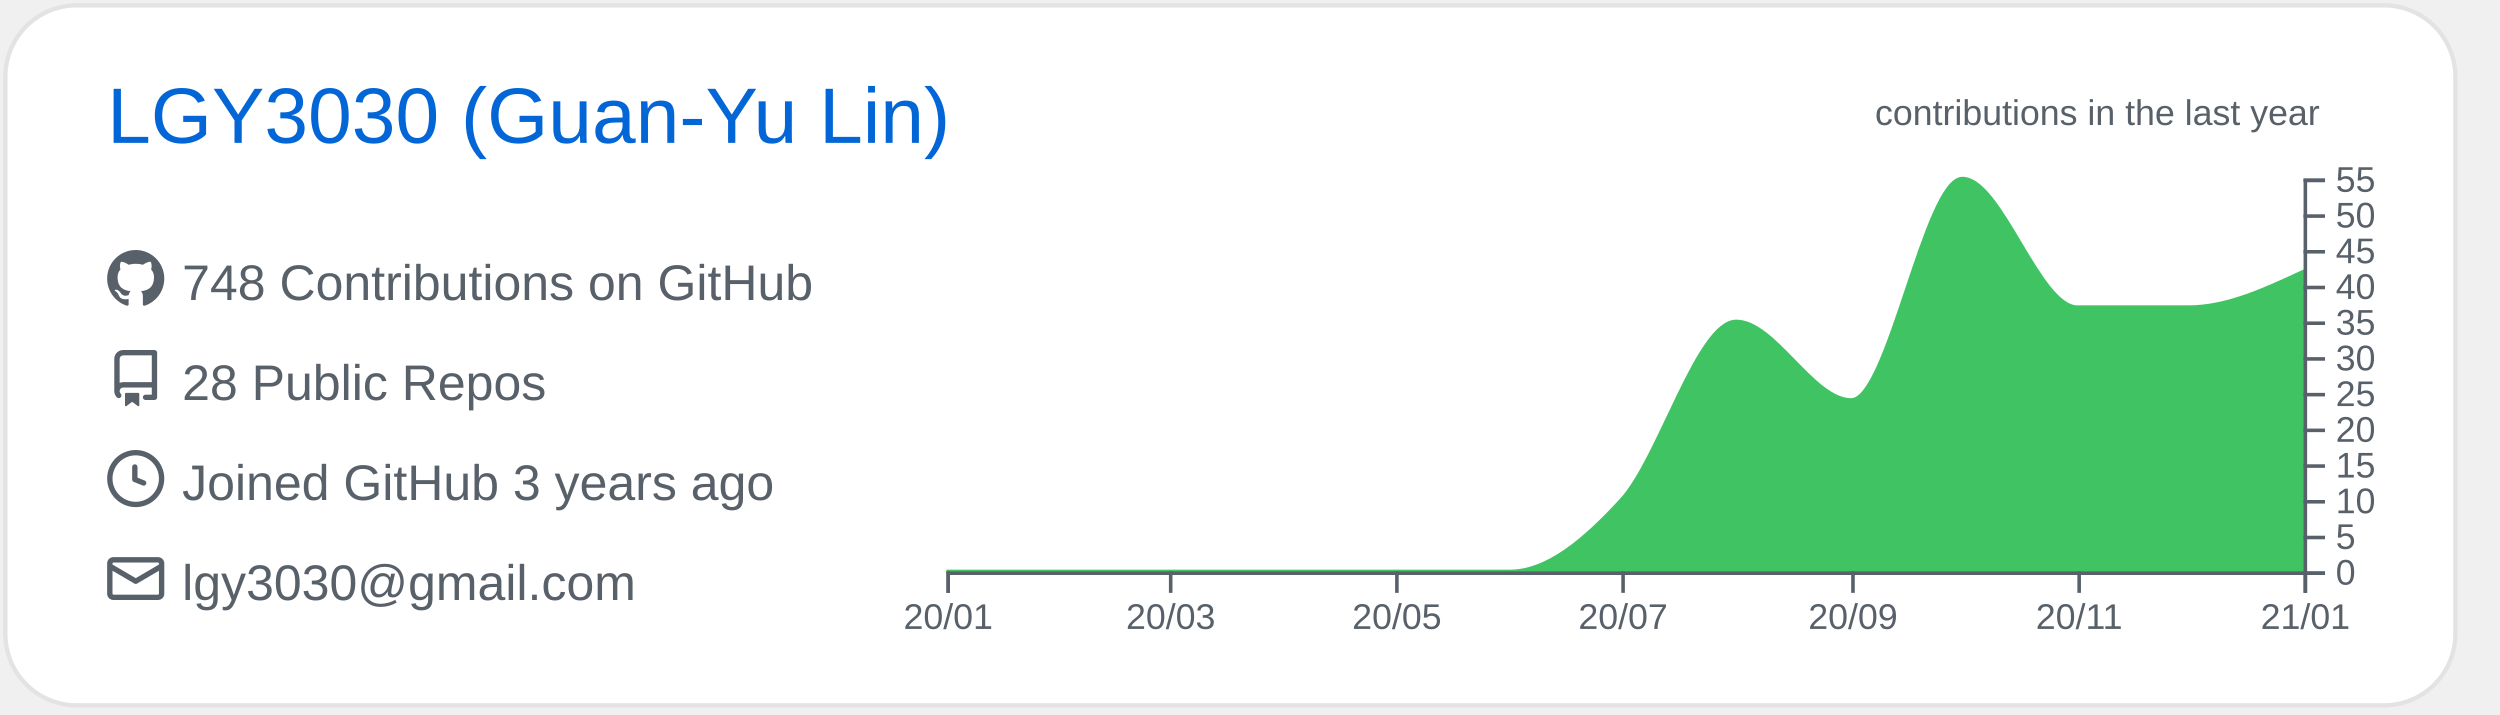
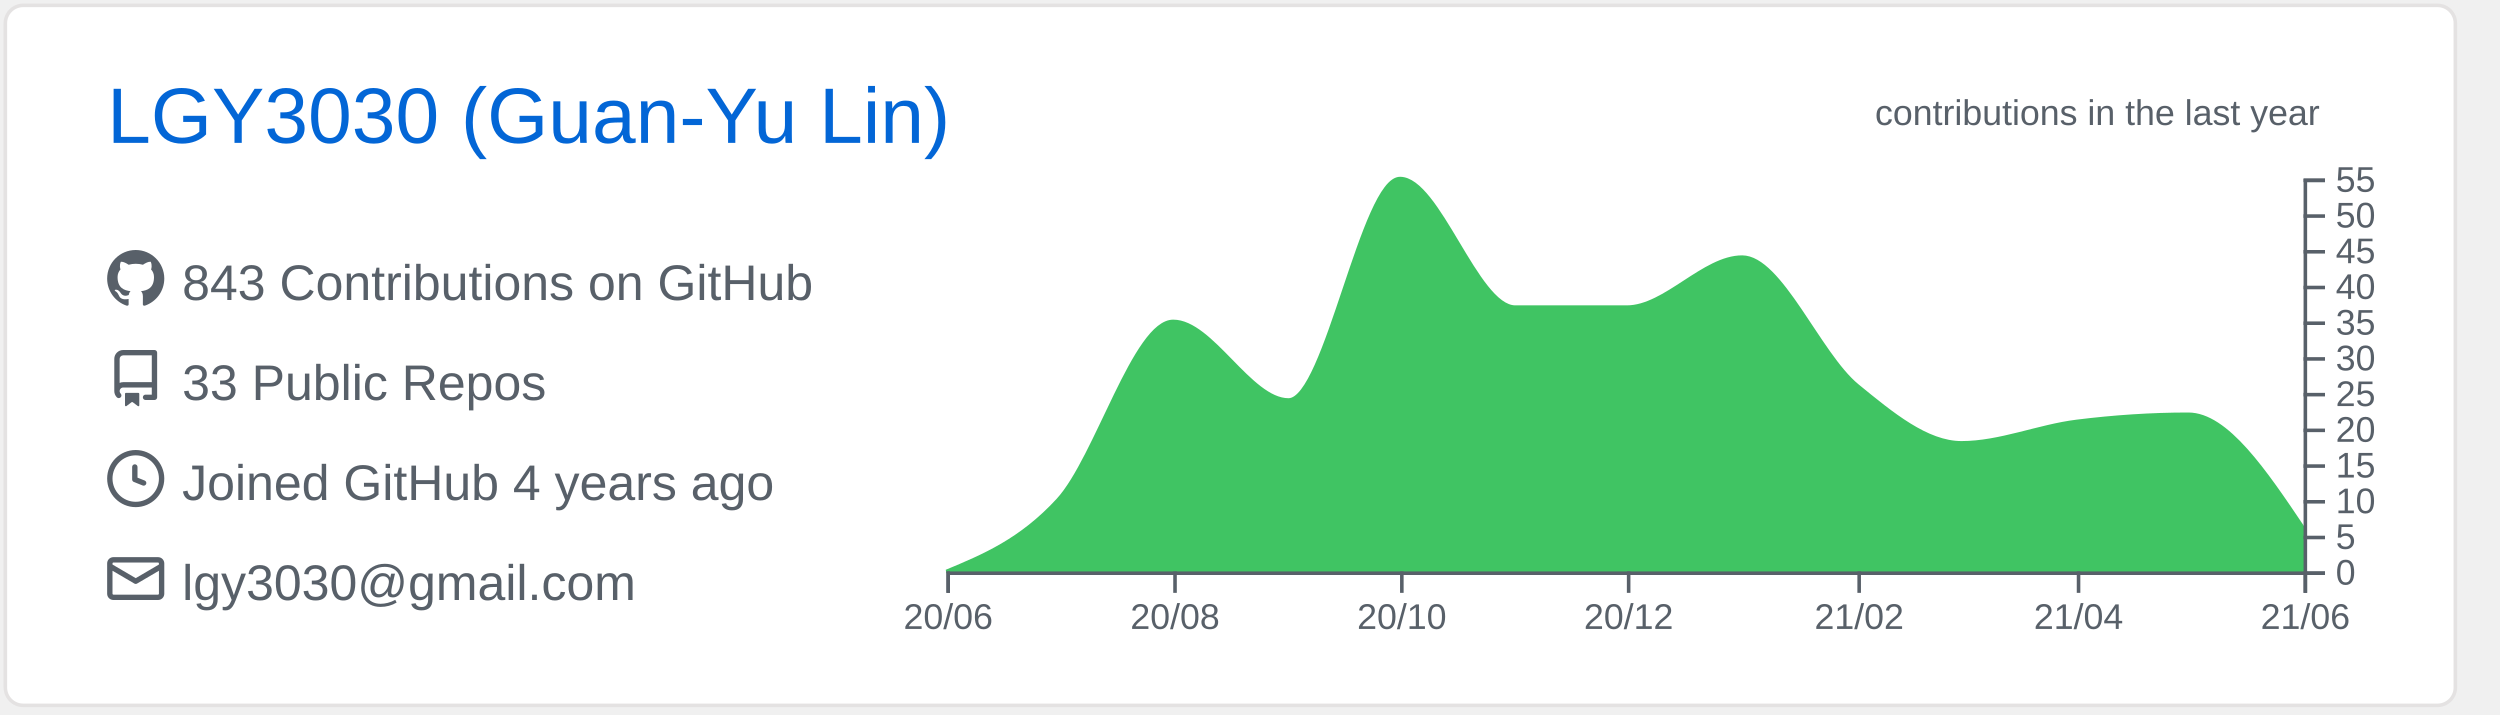
<svg xmlns="http://www.w3.org/2000/svg" width="700" height="200" viewBox="0 0 700 200">
  <style>* {
          font-family: Ubuntu, 'Lucida Grande', Arial, Helvetica, sans-serif
        }</style>
-   <rect x="1.5" y="1.5" rx="20" ry="20" height="98%" width="98%" stroke="#e4e2e2" stroke-width="1.2" fill="#ffffff" stroke-opacity="1" />
+   <rect x="1.5" y="1.5" rx="5" ry="5" height="98%" width="98%" stroke="#e4e2e2" stroke-width="1" fill="#ffffff" stroke-opacity="1" />
  <text x="30" y="40" style="font-size: 22px; fill: #0366d6;">LGY3030 (Guan-Yu Lin)</text>
  <g transform="translate(0,40)">
    <g transform="translate(30,30)">
      <g transform="translate(0,0)" width="14" height="14" fill="#586069">
        <path fill-rule="evenodd" d="M8 0C3.58 0 0 3.58 0 8c0 3.54 2.29 6.53 5.47 7.59.4.07.55-.17.55-.38 0-.19-.01-.82-.01-1.49-2.01.37-2.53-.49-2.69-.94-.09-.23-.48-.94-.82-1.13-.28-.15-.68-.52-.01-.53.63-.01 1.08.58 1.23.82.72 1.21 1.87.87 2.33.66.07-.52.28-.87.51-1.07-1.78-.2-3.64-.89-3.64-3.95 0-.87.31-1.59.82-2.15-.08-.2-.36-1.02.08-2.12 0 0 .67-.21 2.2.82.64-.18 1.32-.27 2-.27.68 0 1.36.09 2 .27 1.53-1.04 2.2-.82 2.2-.82.44 1.1.16 1.92.08 2.12.51.56.82 1.27.82 2.15 0 3.07-1.87 3.75-3.65 3.95.29.25.54.73.54 1.48 0 1.07-.01 1.93-.01 2.2 0 .21.15.46.55.38A8.013 8.013 0 0016 8c0-4.42-3.58-8-8-8z" />
      </g>
      <g transform="translate(0,28)" width="14" height="14" fill="#586069">
        <path fill-rule="evenodd" d="M2 2.5A2.5 2.5 0 014.5 0h8.75a.75.75 0 01.75.75v12.5a.75.75 0 01-.75.75h-2.5a.75.75 0 110-1.5h1.75v-2h-8a1 1 0 00-.714 1.7.75.75 0 01-1.072 1.05A2.495 2.495 0 012 11.5v-9zm10.5-1V9h-8c-.356 0-.694.074-1 .208V2.5a1 1 0 011-1h8zM5 12.25v3.25a.25.25 0 00.4.2l1.45-1.087a.25.25 0 01.3 0L8.6 15.7a.25.25 0 00.4-.2v-3.25a.25.25 0 00-.25-.25h-3.5a.25.25 0 00-.25.25z" />
      </g>
      <g transform="translate(0,56)" width="14" height="14" fill="#586069">
        <path fill-rule="evenodd" d="M1.5 8a6.5 6.5 0 1113 0 6.5 6.5 0 01-13 0zM8 0a8 8 0 100 16A8 8 0 008 0zm.5 4.75a.75.75 0 00-1.5 0v3.5a.75.75 0 00.471.696l2.5 1a.75.75 0 00.557-1.392L8.5 7.742V4.75z" />
      </g>
      <g transform="translate(0,84)" width="14" height="14" fill="#586069">
        <path fill-rule="evenodd" d="M1.75 2A1.75 1.75 0 000 3.75v.736a.75.75 0 000 .027v7.737C0 13.216.784 14 1.75 14h12.5A1.75 1.75 0 0016 12.25v-8.5A1.75 1.75 0 0014.25 2H1.75zM14.5 4.07v-.32a.25.25 0 00-.25-.25H1.75a.25.25 0 00-.25.25v.32L8 7.88l6.5-3.81zm-13 1.74v6.441c0 .138.112.25.25.25h12.5a.25.25 0 00.25-.25V5.809L8.38 9.397a.75.75 0 01-.76 0L1.5 5.809z" />
      </g>
-       <text x="21" y="14" style="fill: #586069; font-size: 14px;">748 Contributions on GitHub</text>
-       <text x="21" y="42" style="fill: #586069; font-size: 14px;">28 Public Repos</text>
-       <text x="21" y="70" style="fill: #586069; font-size: 14px;">Joined GitHub 3 years ago</text>
+       <text x="21" y="14" style="fill: #586069; font-size: 14px;">843 Contributions on GitHub</text>
+       <text x="21" y="42" style="fill: #586069; font-size: 14px;">33 Public Repos</text>
+       <text x="21" y="70" style="fill: #586069; font-size: 14px;">Joined GitHub 4 years ago</text>
      <text x="21" y="98" style="fill: #586069; font-size: 14px;">lgy3030@gmail.com</text>
    </g>
    <g color="#40c463" transform="translate(295,10)">
-       <path transform="translate(-30,0)" stroke="#40c463" fill="#40c463" opacity="1" d="M0,110C10.729,110,21.457,110,32.186,110C42.222,110,52.259,110,62.295,110C73.024,110,83.752,110,94.481,110C104.863,110,115.246,110,125.628,110C136.357,110,147.086,110,157.814,110C168.197,110,178.579,101.32,188.962,90C199.69,78.302,210.419,40,221.148,40C231.876,40,242.605,62,253.333,62C263.716,62,274.098,0,284.481,0C295.209,0,305.938,36,316.667,36C327.049,36,337.432,36,347.814,36C358.543,36,369.271,31,380,26L380,110C369.271,110,358.543,110,347.814,110C337.432,110,327.049,110,316.667,110C305.938,110,295.209,110,284.481,110C274.098,110,263.716,110,253.333,110C242.605,110,231.876,110,221.148,110C210.419,110,199.69,110,188.962,110C178.579,110,168.197,110,157.814,110C147.086,110,136.357,110,125.628,110C115.246,110,104.863,110,94.481,110C83.752,110,73.024,110,62.295,110C52.259,110,42.222,110,32.186,110C21.457,110,10.729,110,0,110Z" />
+       <path transform="translate(-30,0)" stroke="#40c463" fill="#40c463" opacity="1" d="M0,110C10.411,105.66,20.822,101.32,31.233,90C41.991,78.302,52.749,40,63.507,40C74.265,40,85.023,62,95.781,62C106.192,62,116.603,0,127.014,0C137.772,0,148.53,36,159.288,36C169.699,36,180.11,36,190.521,36C201.279,36,212.037,22,222.795,22C233.553,22,244.311,49.203,255.068,58C264.785,65.946,274.502,74,284.219,74C294.977,74,305.735,69.334,316.493,68C326.904,66.709,337.315,66,347.726,66C358.484,66,369.242,82,380,98L380,110C369.242,110,358.484,110,347.726,110C337.315,110,326.904,110,316.493,110C305.735,110,294.977,110,284.219,110C274.502,110,264.785,110,255.068,110C244.311,110,233.553,110,222.795,110C212.037,110,201.279,110,190.521,110C180.11,110,169.699,110,159.288,110C148.53,110,137.772,110,127.014,110C116.603,110,106.192,110,95.781,110C85.023,110,74.265,110,63.507,110C52.749,110,41.991,110,31.233,110C20.822,110,10.411,110,0,110Z" />
      <g color="#586069" transform="translate(-30,110)" fill="none" font-size="10" font-family="sans-serif" text-anchor="middle">
        <path class="domain" stroke="currentColor" d="M0.5,6V0.5H380.5V6" />
        <g class="tick" opacity="1" transform="translate(0.5,0)">
          <line stroke="currentColor" y2="6" />
-           <text fill="currentColor" y="9" dy="0.71em">20/01</text>
+           <text fill="currentColor" y="9" dy="0.71em">20/06</text>
        </g>
-         <g class="tick" opacity="1" transform="translate(-18960.046,0)">
+         <g class="tick" opacity="1" transform="translate(-19170.24,0)">
          <line stroke="currentColor" y2="6" />
          <text fill="currentColor" y="9" dy="0.71em">70/01</text>
        </g>
-         <g class="tick" opacity="1" transform="translate(62.79508,0)">
+         <g class="tick" opacity="1" transform="translate(64.00685,0)">
          <line stroke="currentColor" y2="6" />
-           <text fill="currentColor" y="9" dy="0.71em">20/03</text>
+           <text fill="currentColor" y="9" dy="0.71em">20/08</text>
        </g>
-         <g class="tick" opacity="1" transform="translate(-18960.046,0)">
+         <g class="tick" opacity="1" transform="translate(-19170.24,0)">
          <line stroke="currentColor" y2="6" />
          <text fill="currentColor" y="9" dy="0.71em">70/01</text>
        </g>
-         <g class="tick" opacity="1" transform="translate(126.1284,0)">
+         <g class="tick" opacity="1" transform="translate(127.5137,0)">
          <line stroke="currentColor" y2="6" />
-           <text fill="currentColor" y="9" dy="0.71em">20/05</text>
+           <text fill="currentColor" y="9" dy="0.71em">20/10</text>
        </g>
-         <g class="tick" opacity="1" transform="translate(-18960.046,0)">
+         <g class="tick" opacity="1" transform="translate(-19170.24,0)">
          <line stroke="currentColor" y2="6" />
          <text fill="currentColor" y="9" dy="0.71em">70/01</text>
        </g>
-         <g class="tick" opacity="1" transform="translate(189.4617,0)">
+         <g class="tick" opacity="1" transform="translate(191.0205,0)">
          <line stroke="currentColor" y2="6" />
-           <text fill="currentColor" y="9" dy="0.71em">20/07</text>
+           <text fill="currentColor" y="9" dy="0.71em">20/12</text>
        </g>
-         <g class="tick" opacity="1" transform="translate(-18960.046,0)">
+         <g class="tick" opacity="1" transform="translate(-19170.24,0)">
          <line stroke="currentColor" y2="6" />
          <text fill="currentColor" y="9" dy="0.71em">70/01</text>
        </g>
-         <g class="tick" opacity="1" transform="translate(253.8333,0)">
+         <g class="tick" opacity="1" transform="translate(255.5685,0)">
          <line stroke="currentColor" y2="6" />
-           <text fill="currentColor" y="9" dy="0.71em">20/09</text>
+           <text fill="currentColor" y="9" dy="0.71em">21/02</text>
        </g>
-         <g class="tick" opacity="1" transform="translate(-18960.046,0)">
+         <g class="tick" opacity="1" transform="translate(-19170.24,0)">
          <line stroke="currentColor" y2="6" />
          <text fill="currentColor" y="9" dy="0.71em">70/01</text>
        </g>
-         <g class="tick" opacity="1" transform="translate(317.1667,0)">
+         <g class="tick" opacity="1" transform="translate(316.9932,0)">
          <line stroke="currentColor" y2="6" />
-           <text fill="currentColor" y="9" dy="0.71em">20/11</text>
+           <text fill="currentColor" y="9" dy="0.71em">21/04</text>
        </g>
-         <g class="tick" opacity="1" transform="translate(-18960.046,0)">
+         <g class="tick" opacity="1" transform="translate(-19170.24,0)">
          <line stroke="currentColor" y2="6" />
          <text fill="currentColor" y="9" dy="0.71em">70/01</text>
        </g>
        <g class="tick" opacity="1" transform="translate(380.5,0)">
          <line stroke="currentColor" y2="6" />
-           <text fill="currentColor" y="9" dy="0.71em">21/01</text>
+           <text fill="currentColor" y="9" dy="0.71em">21/06</text>
        </g>
      </g>
      <g color="#586069" transform="translate(350,0)" fill="none" font-size="10" font-family="sans-serif" text-anchor="start">
        <path class="domain" stroke="currentColor" d="M6,110.5H0.5V0.5H6" />
        <g class="tick" opacity="1" transform="translate(0,110.5)">
          <line stroke="currentColor" x2="6" />
          <text fill="currentColor" x="9" dy="0.32em">0</text>
        </g>
        <g class="tick" opacity="1" transform="translate(0,100.5)">
          <line stroke="currentColor" x2="6" />
          <text fill="currentColor" x="9" dy="0.32em">5</text>
        </g>
        <g class="tick" opacity="1" transform="translate(0,90.5)">
          <line stroke="currentColor" x2="6" />
          <text fill="currentColor" x="9" dy="0.32em">10</text>
        </g>
        <g class="tick" opacity="1" transform="translate(0,80.5)">
          <line stroke="currentColor" x2="6" />
          <text fill="currentColor" x="9" dy="0.32em">15</text>
        </g>
        <g class="tick" opacity="1" transform="translate(0,70.5)">
          <line stroke="currentColor" x2="6" />
          <text fill="currentColor" x="9" dy="0.32em">20</text>
        </g>
        <g class="tick" opacity="1" transform="translate(0,60.5)">
          <line stroke="currentColor" x2="6" />
          <text fill="currentColor" x="9" dy="0.32em">25</text>
        </g>
        <g class="tick" opacity="1" transform="translate(0,50.5)">
          <line stroke="currentColor" x2="6" />
          <text fill="currentColor" x="9" dy="0.32em">30</text>
        </g>
        <g class="tick" opacity="1" transform="translate(0,40.5)">
          <line stroke="currentColor" x2="6" />
          <text fill="currentColor" x="9" dy="0.32em">35</text>
        </g>
        <g class="tick" opacity="1" transform="translate(0,30.5)">
          <line stroke="currentColor" x2="6" />
          <text fill="currentColor" x="9" dy="0.32em">40</text>
        </g>
        <g class="tick" opacity="1" transform="translate(0,20.5)">
          <line stroke="currentColor" x2="6" />
          <text fill="currentColor" x="9" dy="0.32em">45</text>
        </g>
        <g class="tick" opacity="1" transform="translate(0,10.5)">
          <line stroke="currentColor" x2="6" />
          <text fill="currentColor" x="9" dy="0.32em">50</text>
        </g>
        <g class="tick" opacity="1" transform="translate(0,0.5)">
          <line stroke="currentColor" x2="6" />
          <text fill="currentColor" x="9" dy="0.32em">55</text>
        </g>
      </g>
      <g>
        <text y="-15" x="230" style="fill: #586069; font-size: 10px;">contributions in the last year</text>
      </g>
    </g>
  </g>
</svg>
